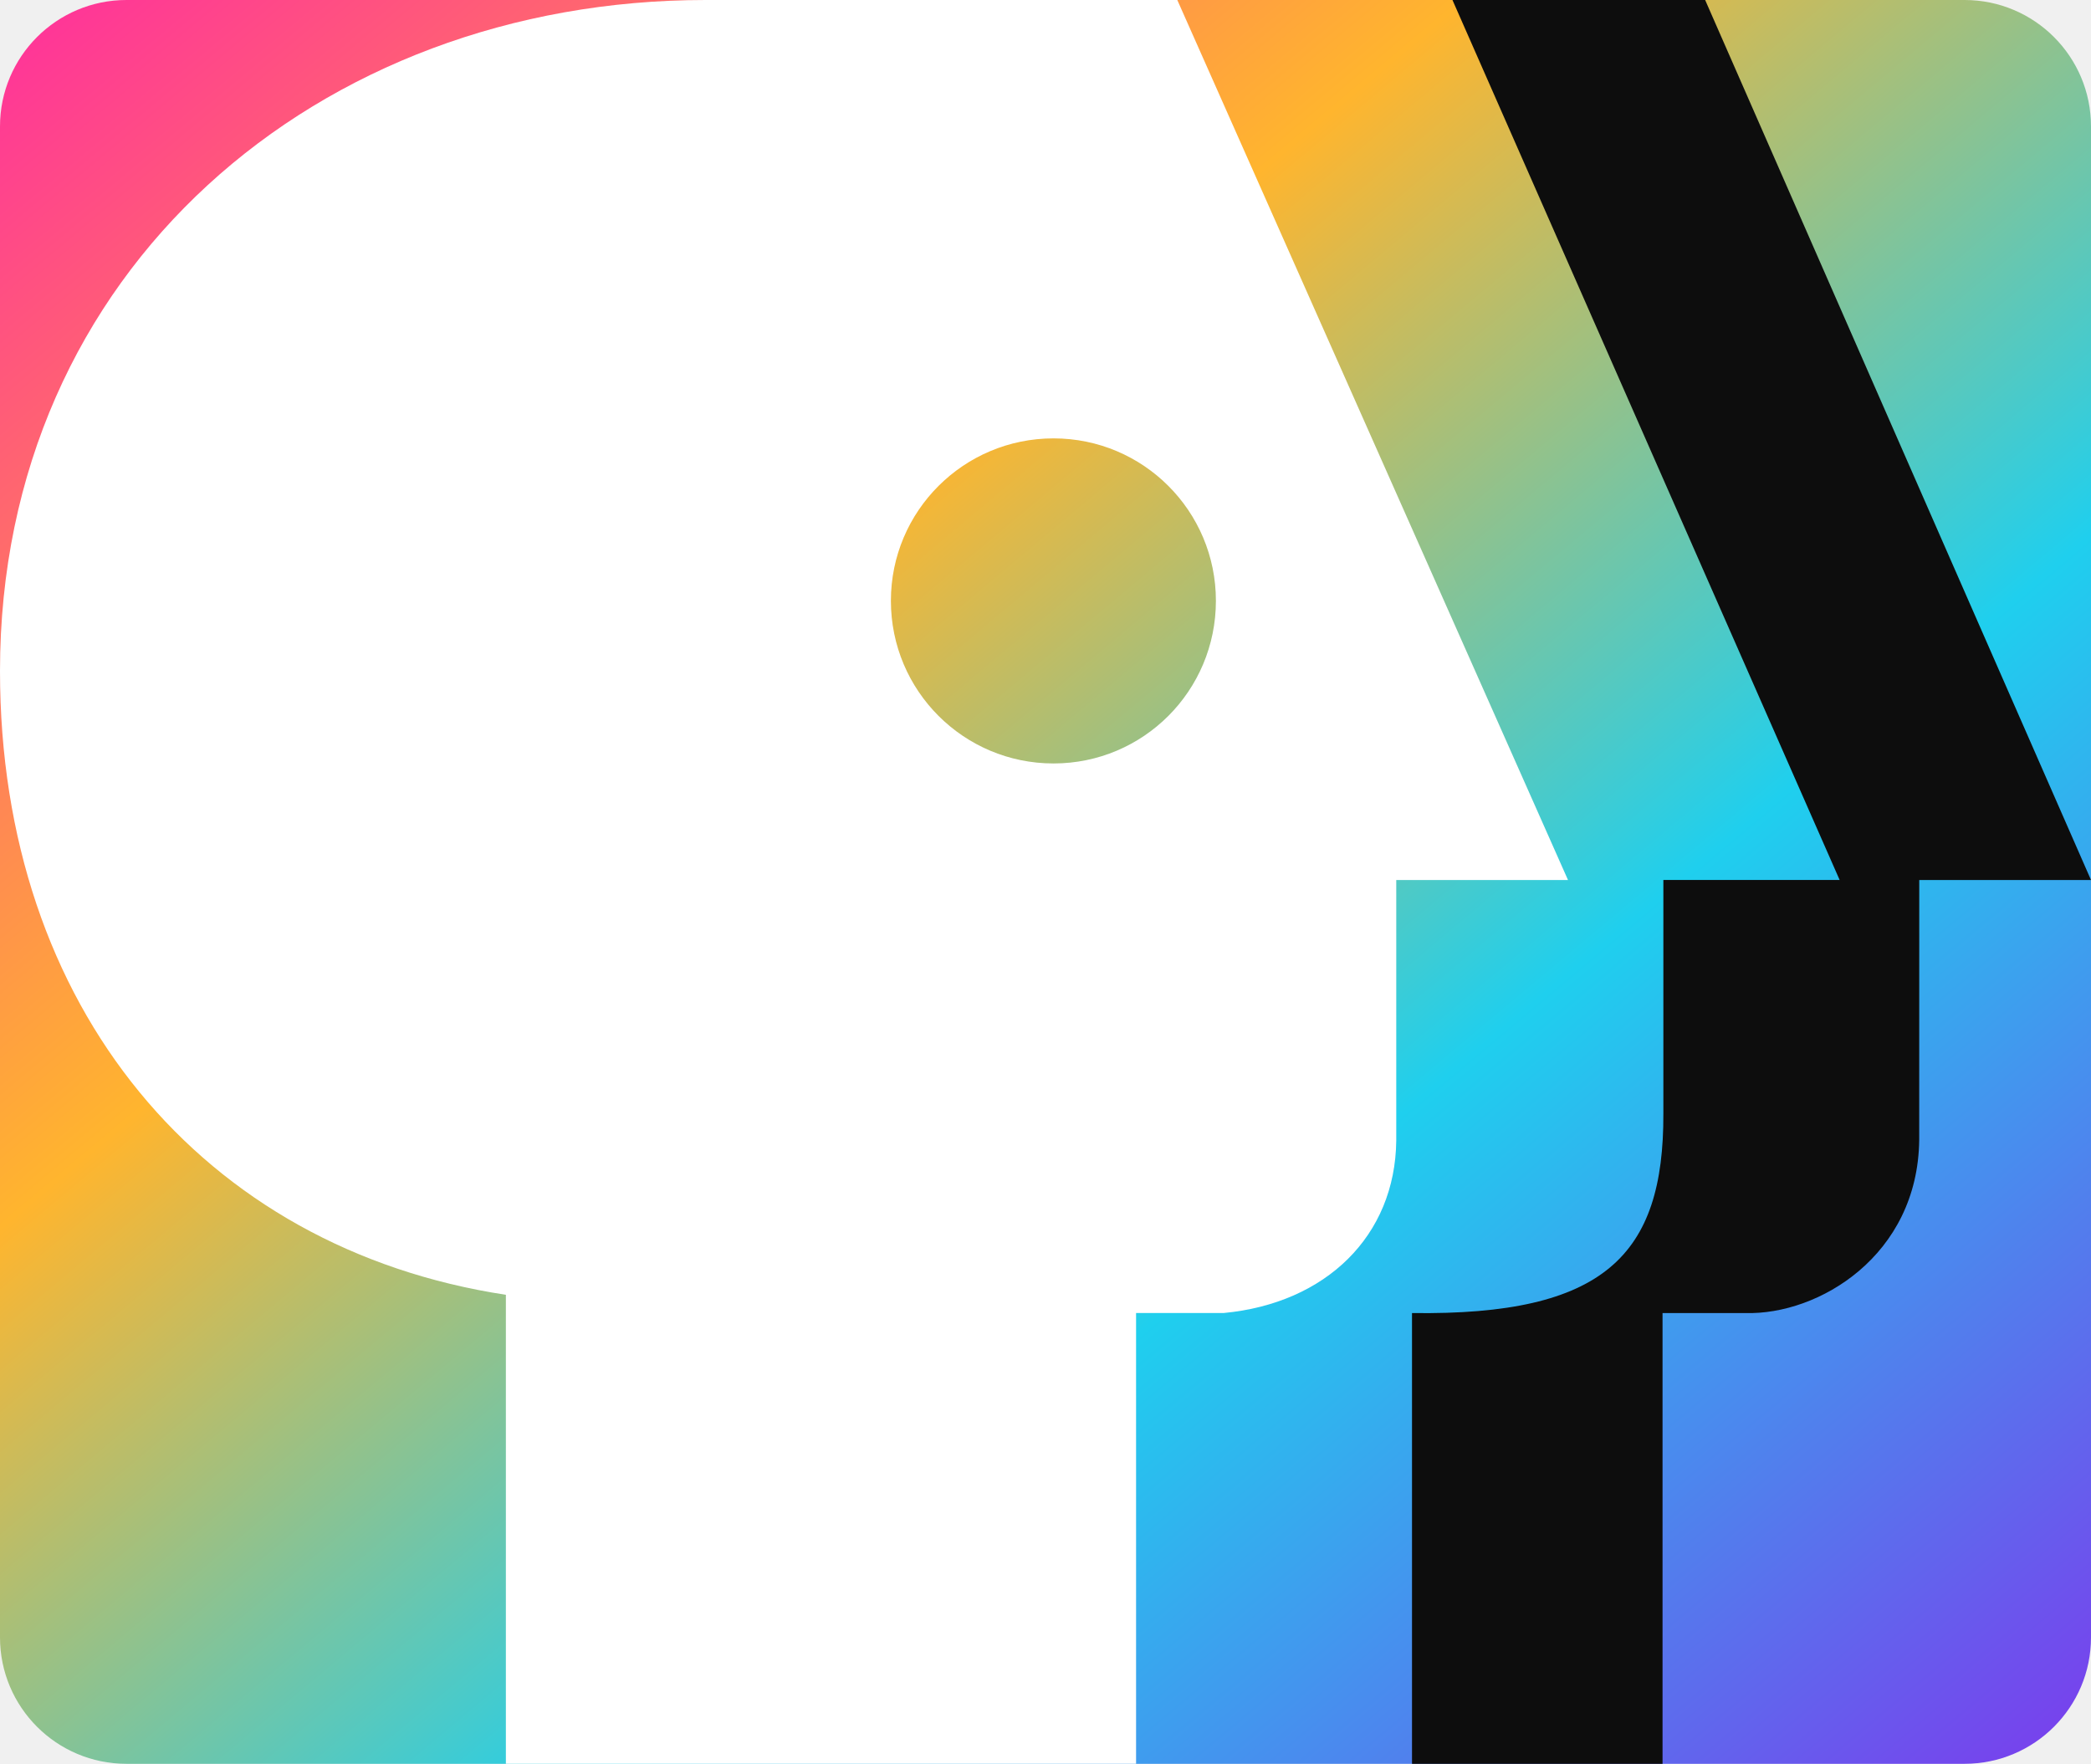
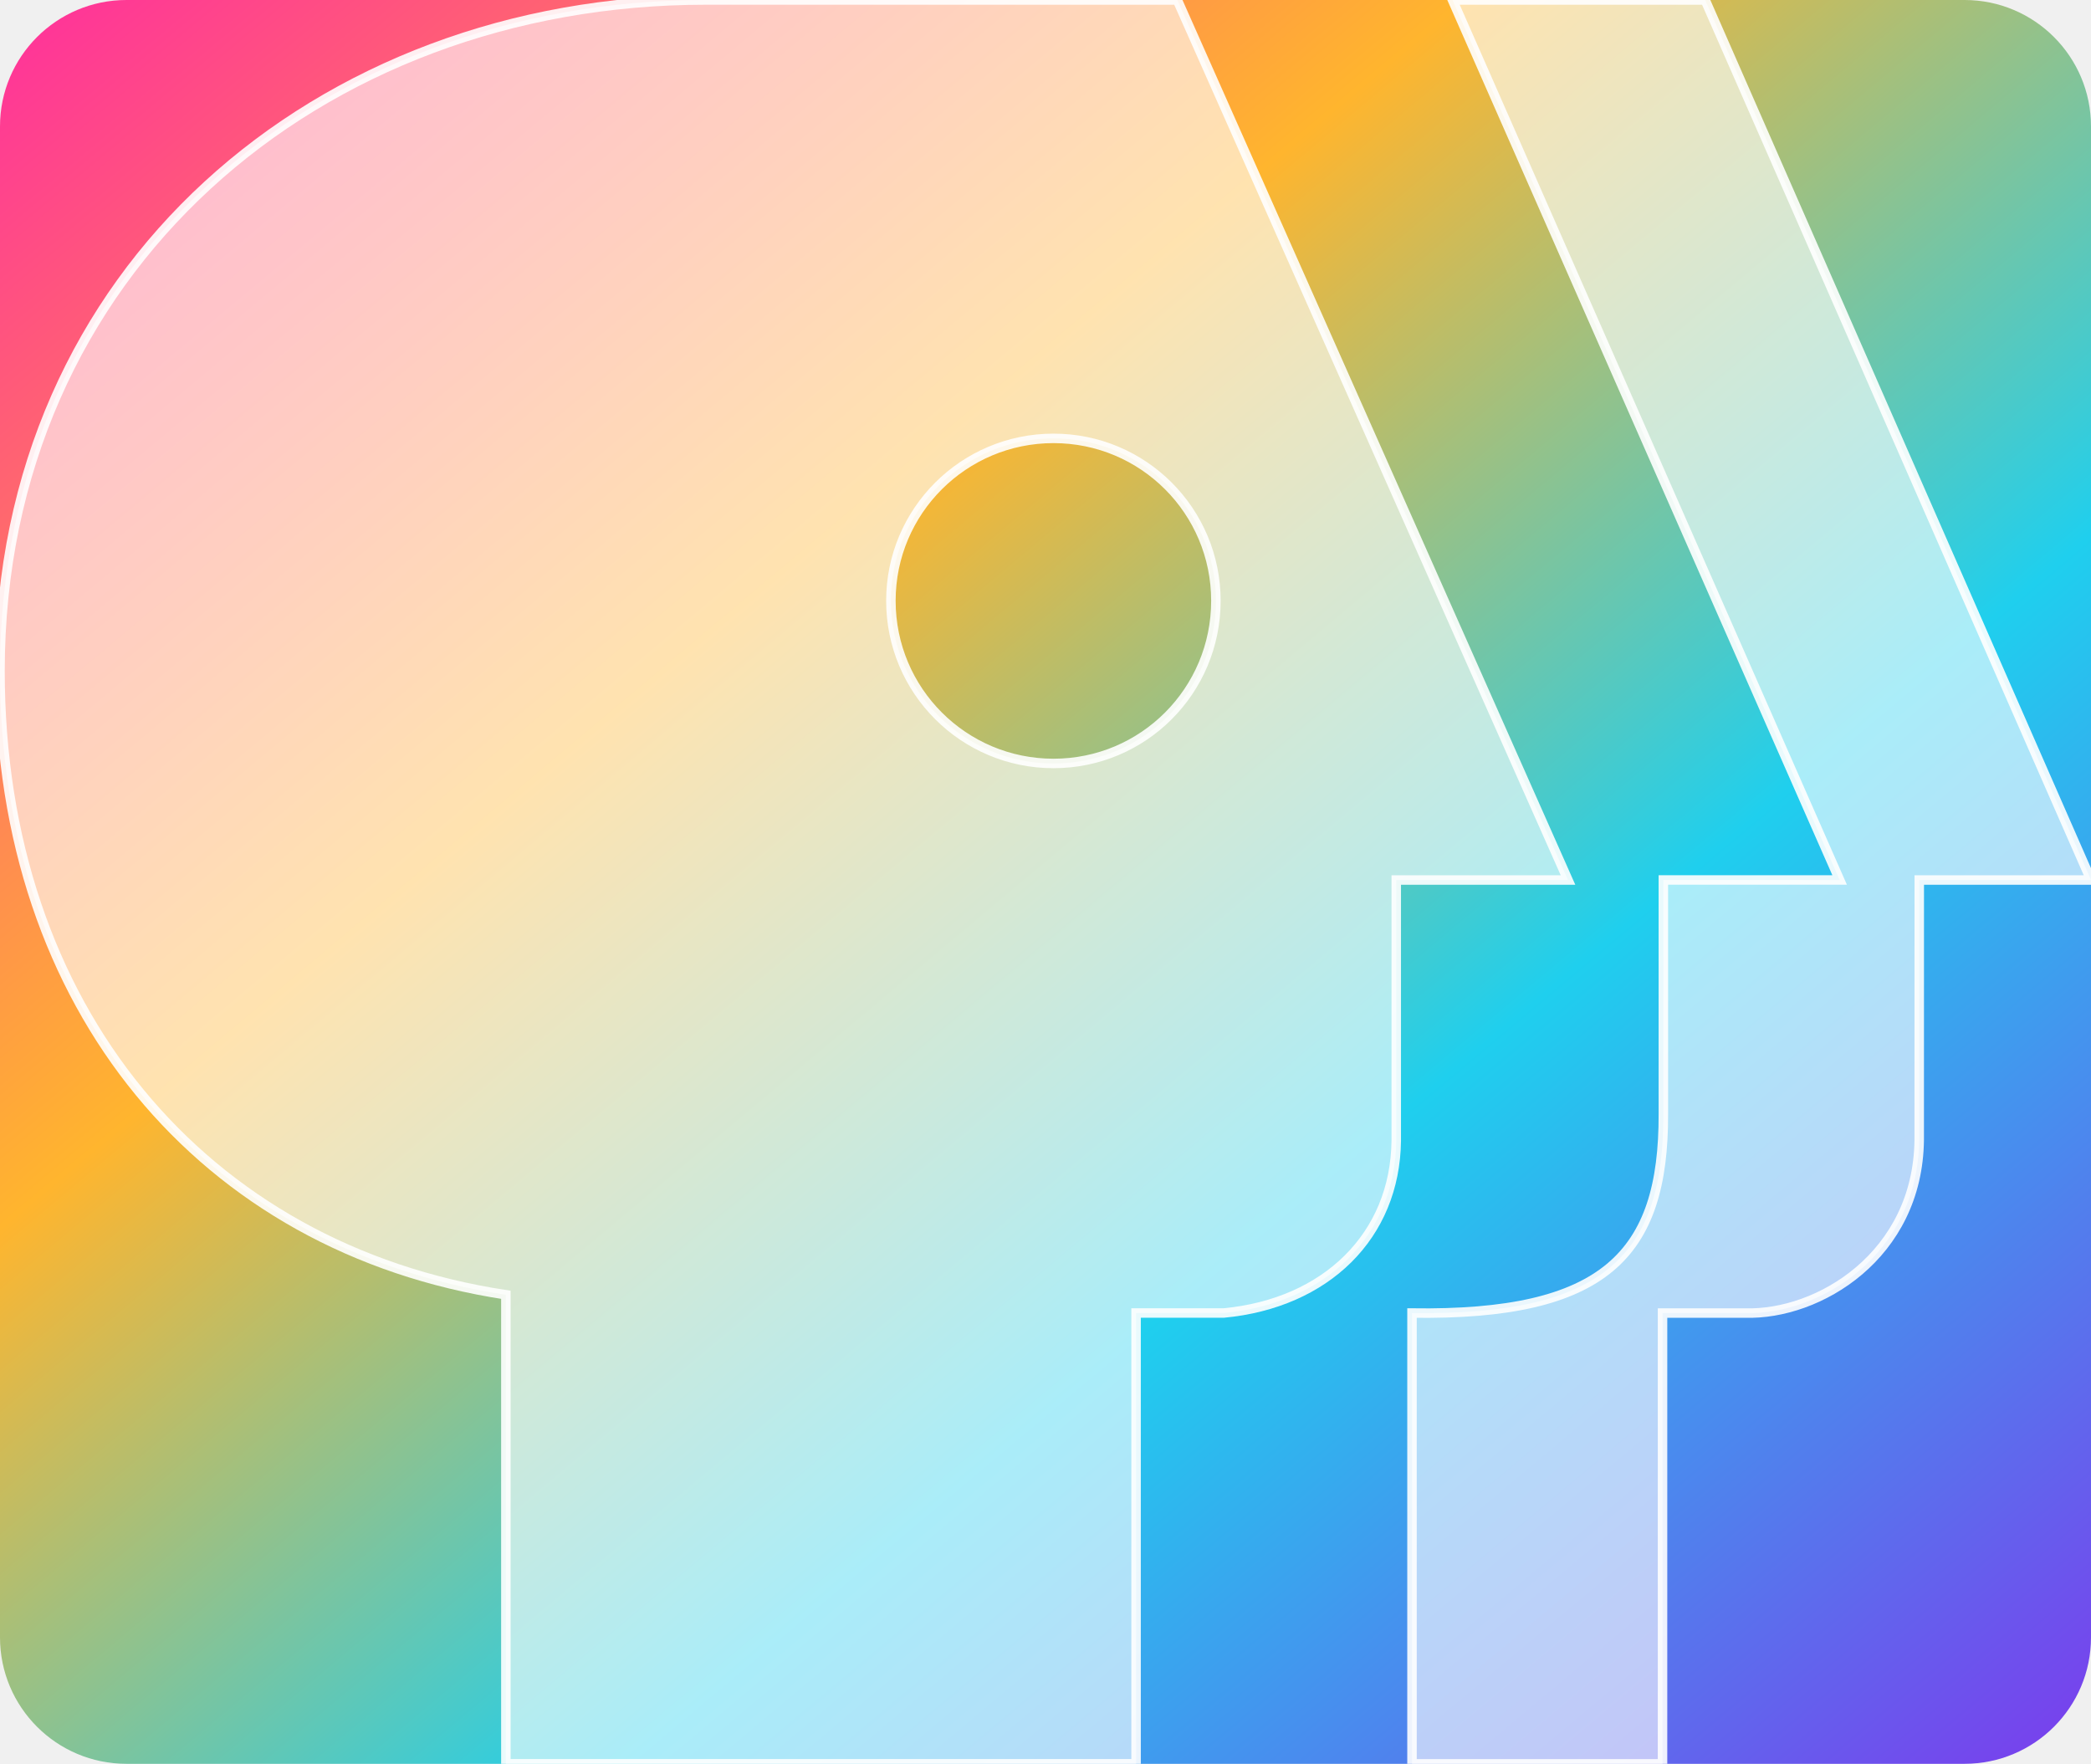
<svg xmlns="http://www.w3.org/2000/svg" viewBox="0 0 264.583 223.178">
  <defs>
    <linearGradient id="slick" x1="0" y1="0" x2="1" y2="1">
      <stop offset="0" stop-color="#FF2E9E" />
      <stop offset="0.35" stop-color="#FFB52E" />
      <stop offset="0.65" stop-color="#1FCFEE" />
      <stop offset="1" stop-color="#7C3AED" />
    </linearGradient>
    <clipPath id="r">
      <rect width="264.583" height="223.178" rx="16" />
    </clipPath>
  </defs>
  <g clip-path="url(#r)">
    <rect width="264.583" height="223.178" fill="url(#slick)" />
-     <path d="M 89.268,-6.93e-5 H 148.969 L 198.405,111.348 H 176.674 v 32.991 c -0.137,12.038 -8.884,20.576 -21.835,21.799 h -11.087 v 57.035 H 64.01 V 163.833 C 25.698,158.004 6e-6,127.554 6e-6,84.901 6e-6,34.176 40.311,-6.93e-5 89.268,-6.93e-5 Z m 44.037,55.469 c -11.359,0 -20.576,9.19 -20.576,20.55 0,11.394 9.217,20.583 20.576,20.583 11.359,0 20.548,-9.189 20.548,-20.583 0,-11.357 -9.189,-20.55 -20.548,-20.55 z" fill="#ffffff" />
-     <path d="m 183.786,-6.9532424e-5 h 31.975 L 264.583,111.348 H 242.852 l -0.006,32.892 c -0.168,14.649 -12.748,22.175 -22.005,21.903 H 210.368 v 57.035 h -31.701 v -57.035 c 24.344,0.339 31.873,-7.323 31.805,-25.227 v -29.569 h 22.306 z" fill="#0d0d0d" />
+     <path d="M 89.268,-6.93e-5 H 148.969 L 198.405,111.348 H 176.674 v 32.991 c -0.137,12.038 -8.884,20.576 -21.835,21.799 h -11.087 v 57.035 H 64.01 V 163.833 C 25.698,158.004 6e-6,127.554 6e-6,84.901 6e-6,34.176 40.311,-6.93e-5 89.268,-6.93e-5 Z m 44.037,55.469 c -11.359,0 -20.576,9.19 -20.576,20.55 0,11.394 9.217,20.583 20.576,20.583 11.359,0 20.548,-9.189 20.548,-20.583 0,-11.357 -9.189,-20.55 -20.548,-20.55 z" fill="#ffffff" fill-opacity="0.62" stroke="#ffffff" stroke-opacity="0.9" stroke-width="1.2" />
+     <path d="m 183.786,-6.9532424e-5 h 31.975 L 264.583,111.348 H 242.852 l -0.006,32.892 c -0.168,14.649 -12.748,22.175 -22.005,21.903 H 210.368 v 57.035 h -31.701 v -57.035 c 24.344,0.339 31.873,-7.323 31.805,-25.227 v -29.569 h 22.306 z" fill="#ffffff" fill-opacity="0.62" stroke="#ffffff" stroke-opacity="0.9" stroke-width="1.2" />
  </g>
</svg>
